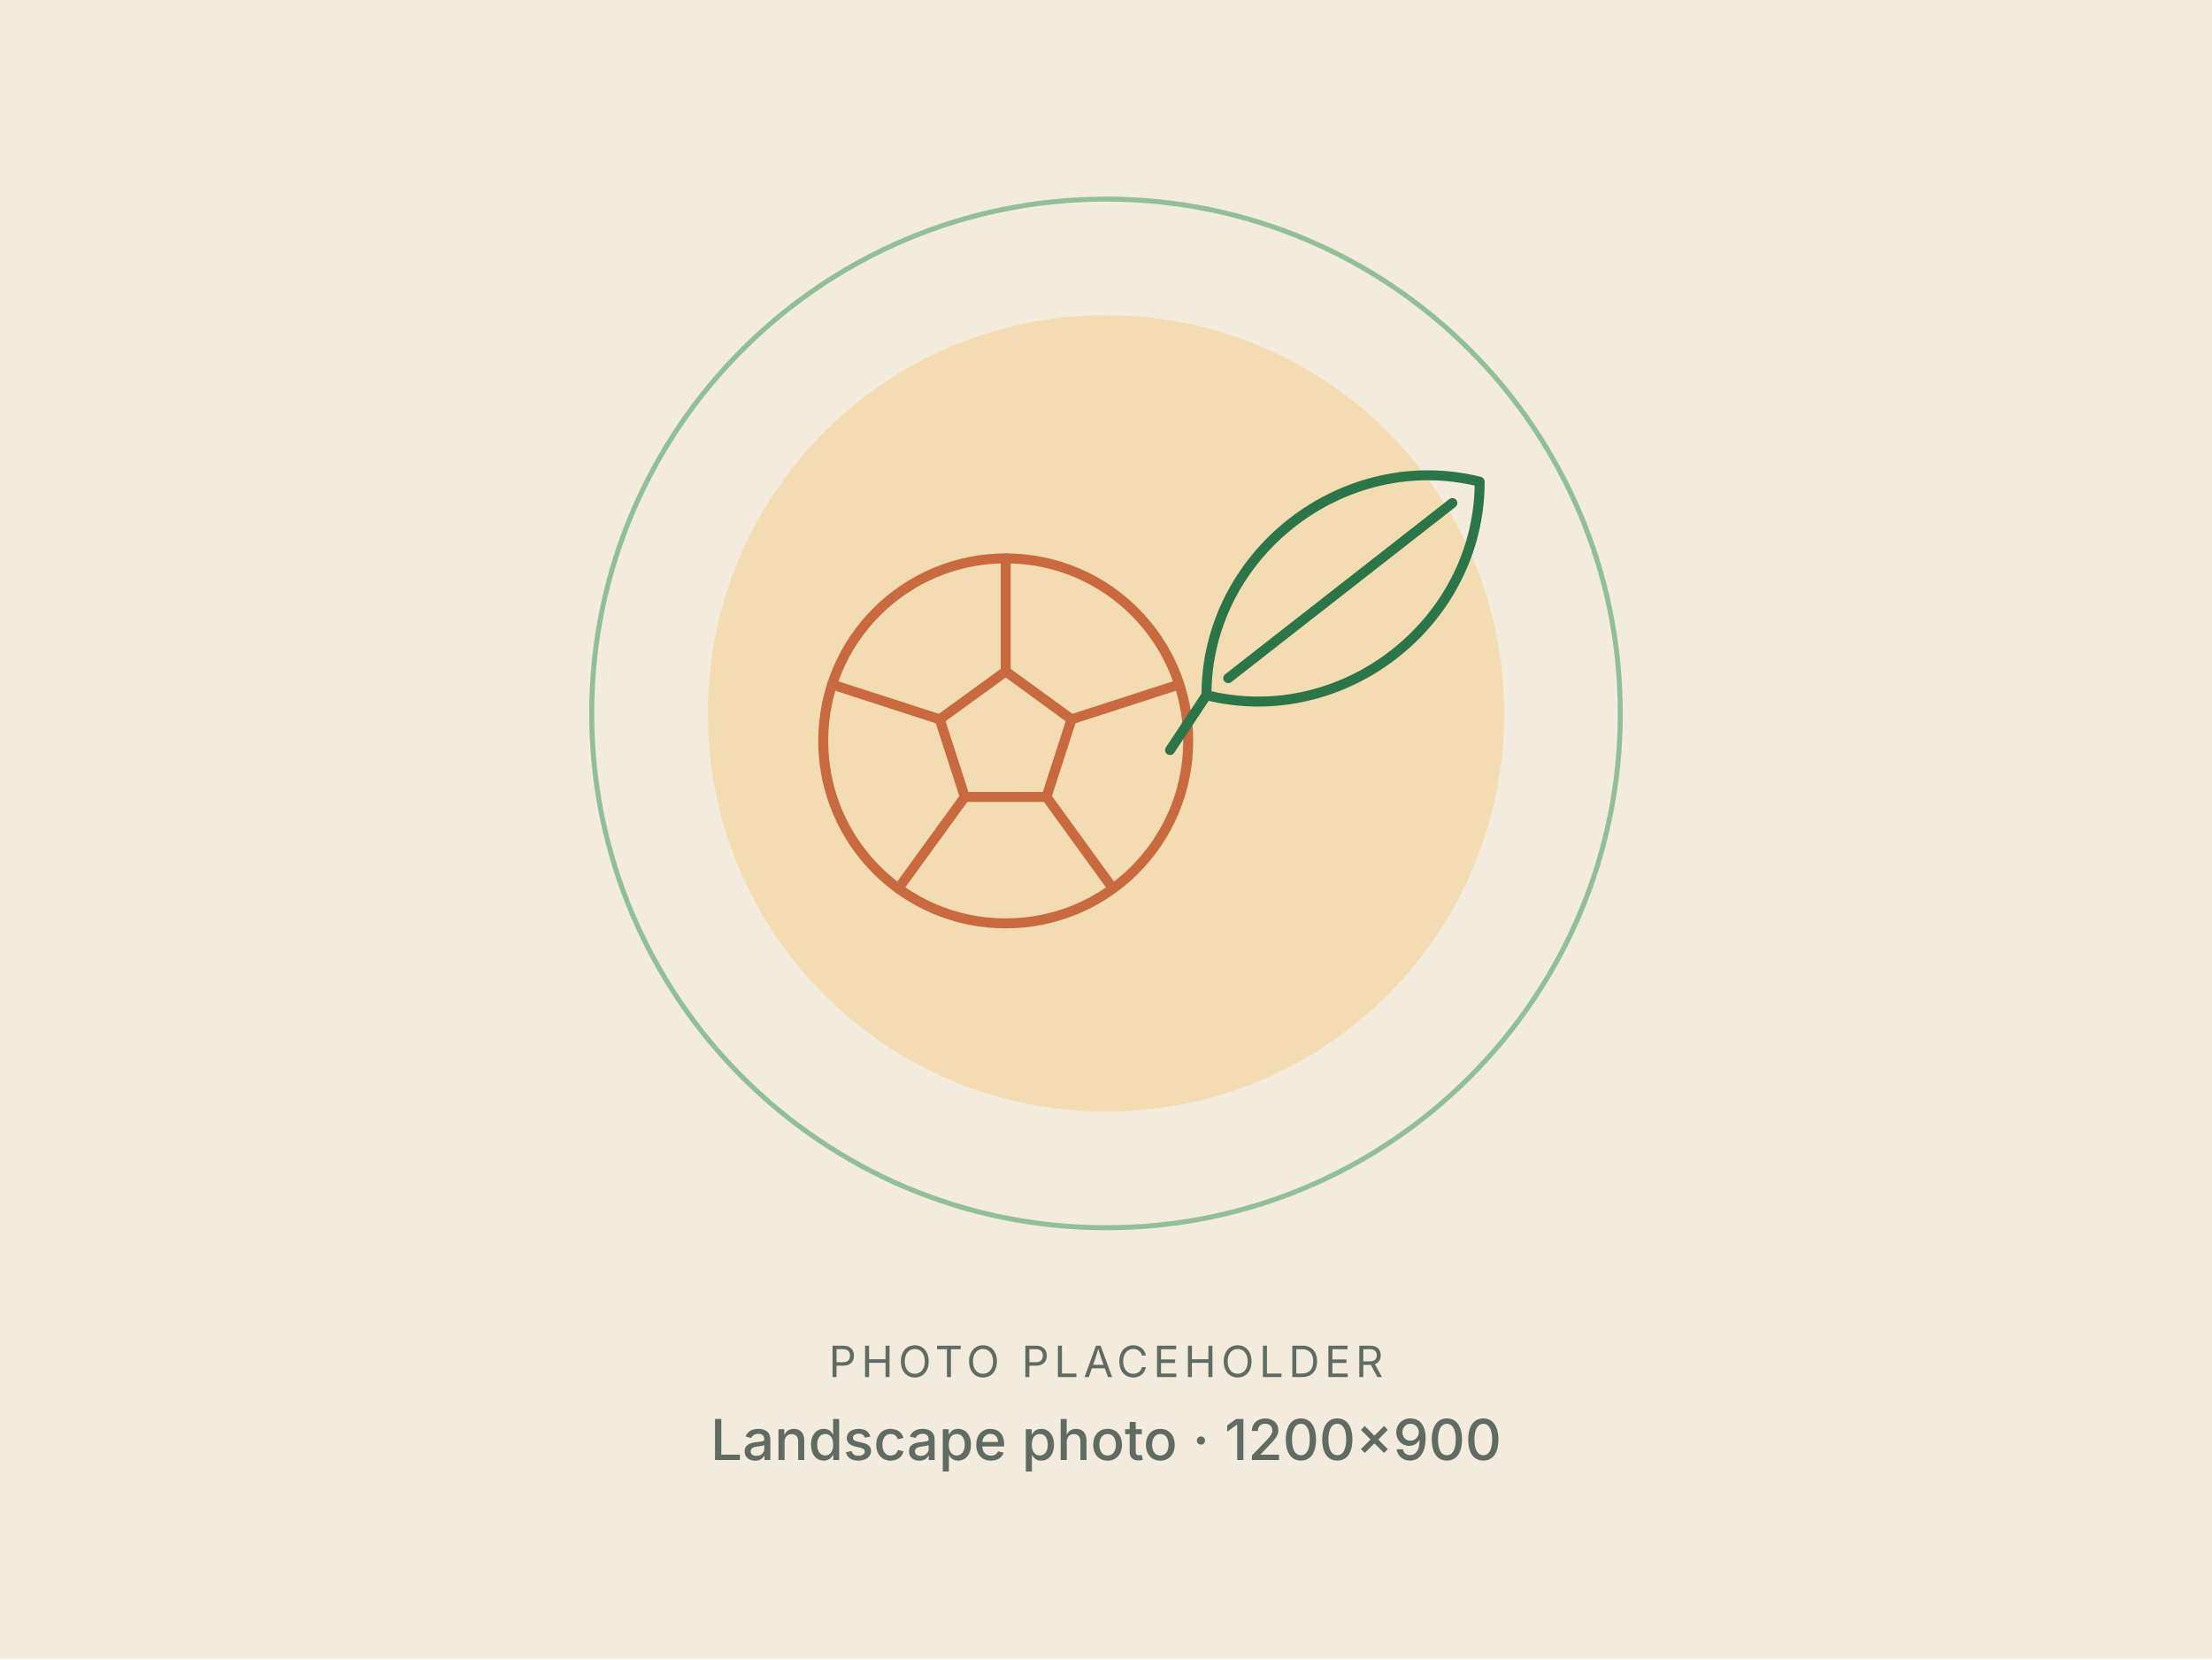
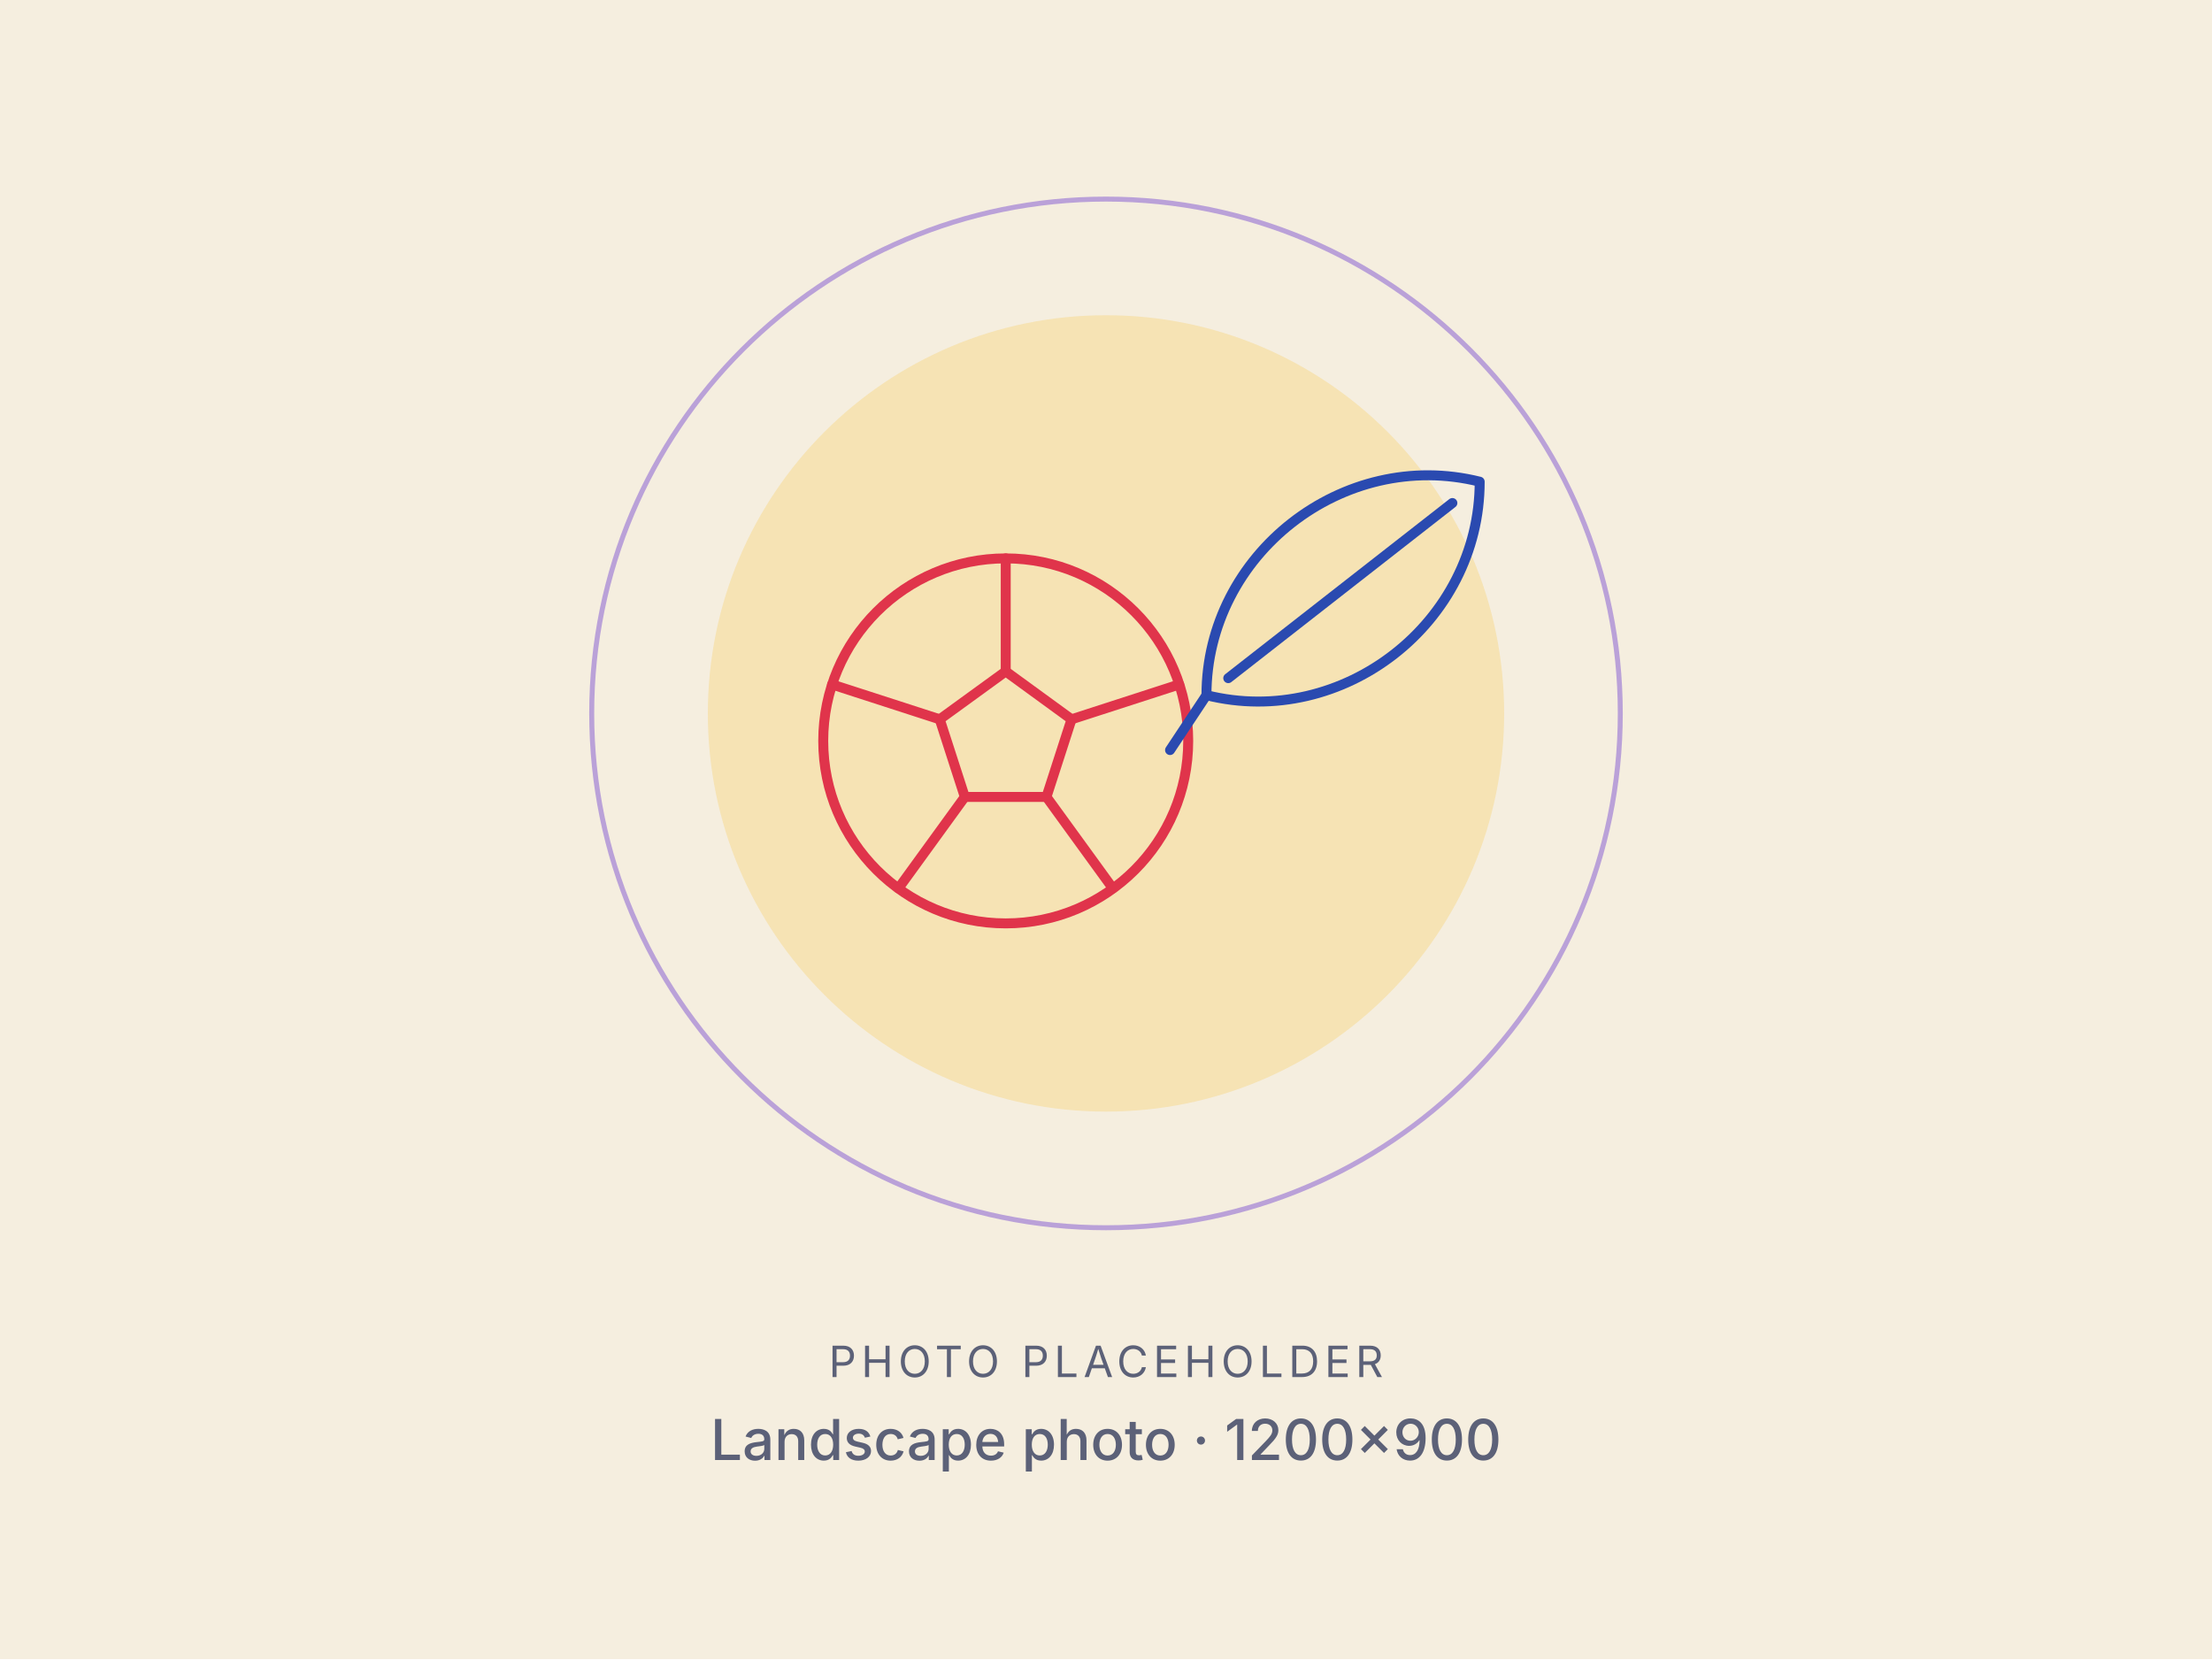
<svg xmlns="http://www.w3.org/2000/svg" viewBox="0 0 1200 900" width="1200" height="900" role="img" aria-label="Placeholder: Landscape photo">
-   <rect width="1200" height="900" fill="#F3EBDD" />
-   <circle cx="600" cy="387" r="216" fill="#F2B544" fill-opacity="0.28" />
-   <circle cx="600" cy="387" r="279" fill="none" stroke="#3E9A5F" stroke-opacity="0.55" stroke-width="2.7" />
-   <g fill="none" stroke="#C8693F" stroke-width="5.4" stroke-linejoin="round" stroke-linecap="round">
+   <rect width="1200" height="900" fill="#F5EEDF" />
+   <circle cx="600" cy="387" r="216" fill="#F6C744" fill-opacity="0.28" />
+   <circle cx="600" cy="387" r="279" fill="none" stroke="#8A63D2" stroke-opacity="0.55" stroke-width="2.7" />
+   <g fill="none" stroke="#E0344B" stroke-width="5.4" stroke-linejoin="round" stroke-linecap="round">
    <circle cx="545.6" cy="401.9" r="99" />
    <polygon points="545.6,364.2 581.3,390.2 567.7,432.3 523.4,432.3 509.8,390.2" />
    <path d="M545.6 364.2L545.6 302.9M581.3 390.2L639.7 371.3M567.7 432.3L603.7 481.9M523.4 432.3L487.4 481.9M509.8 390.2L451.4 371.3" />
  </g>
-   <g transform="translate(654.5 377.1) rotate(-38)" fill="none" stroke="#2B7548" stroke-width="5.4" stroke-linecap="round" stroke-linejoin="round">
+   <g transform="translate(654.5 377.1) rotate(-38)" fill="none" stroke="#2A4AB0" stroke-width="5.4" stroke-linecap="round" stroke-linejoin="round">
    <path d="M0 0C47 -60.2 141.1 -60.2 188.1 0C141.1 60.2 47 60.2 0 0Z" />
    <path d="M15 0L169.3 0" />
    <path d="M-33.9 11.3L0 0" />
  </g>
-   <text x="600" y="747" text-anchor="middle" font-family="system-ui, -apple-system, 'Segoe UI', sans-serif" font-size="23.4" letter-spacing="2.7" fill="#5F6B63">PHOTO PLACEHOLDER</text>
-   <text x="600" y="792" text-anchor="middle" font-family="system-ui, -apple-system, 'Segoe UI', sans-serif" font-size="30.6" font-weight="500" fill="#5F6B63">Landscape photo · 1200×900</text>
+   <text x="600" y="747" text-anchor="middle" font-family="system-ui, -apple-system, 'Segoe UI', sans-serif" font-size="23.4" letter-spacing="2.7" fill="#5C6178">PHOTO PLACEHOLDER</text>
+   <text x="600" y="792" text-anchor="middle" font-family="system-ui, -apple-system, 'Segoe UI', sans-serif" font-size="30.6" font-weight="500" fill="#5C6178">Landscape photo · 1200×900</text>
</svg>
